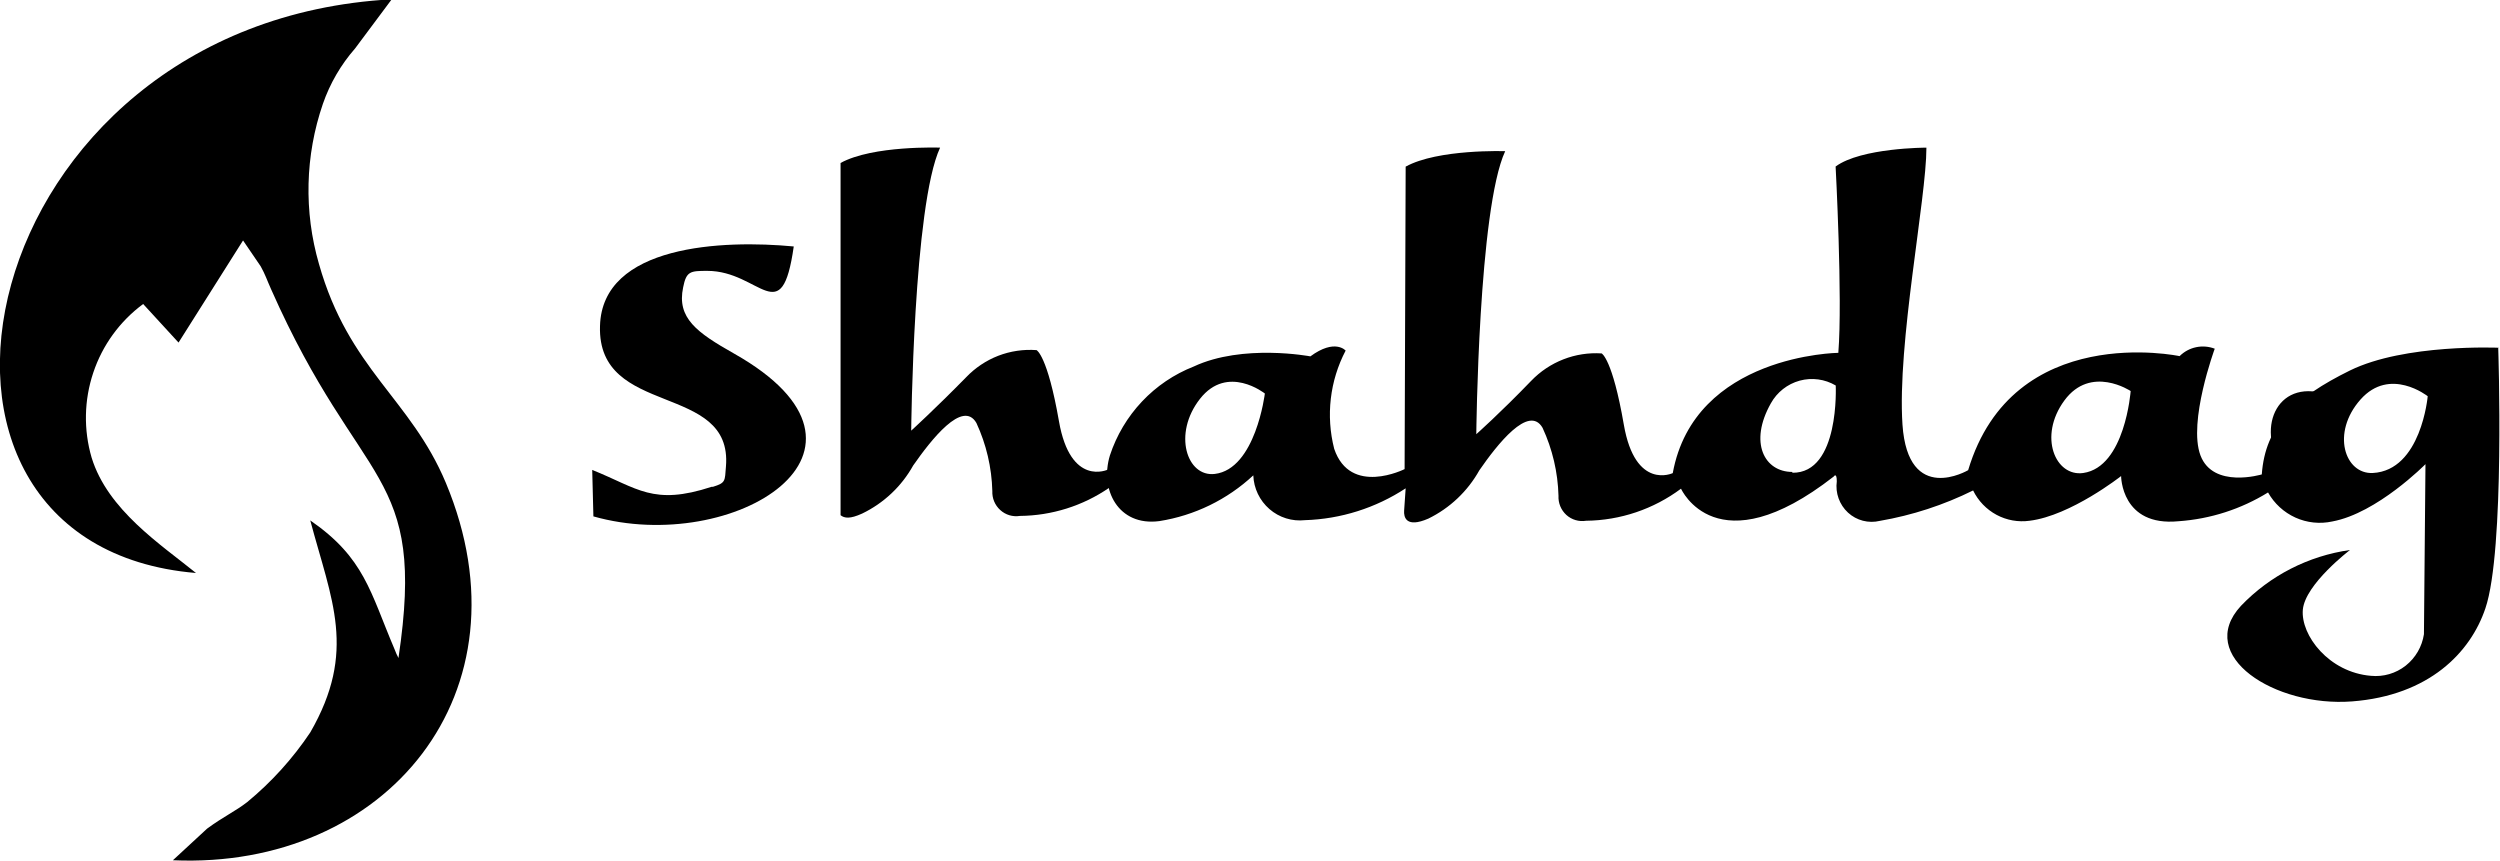
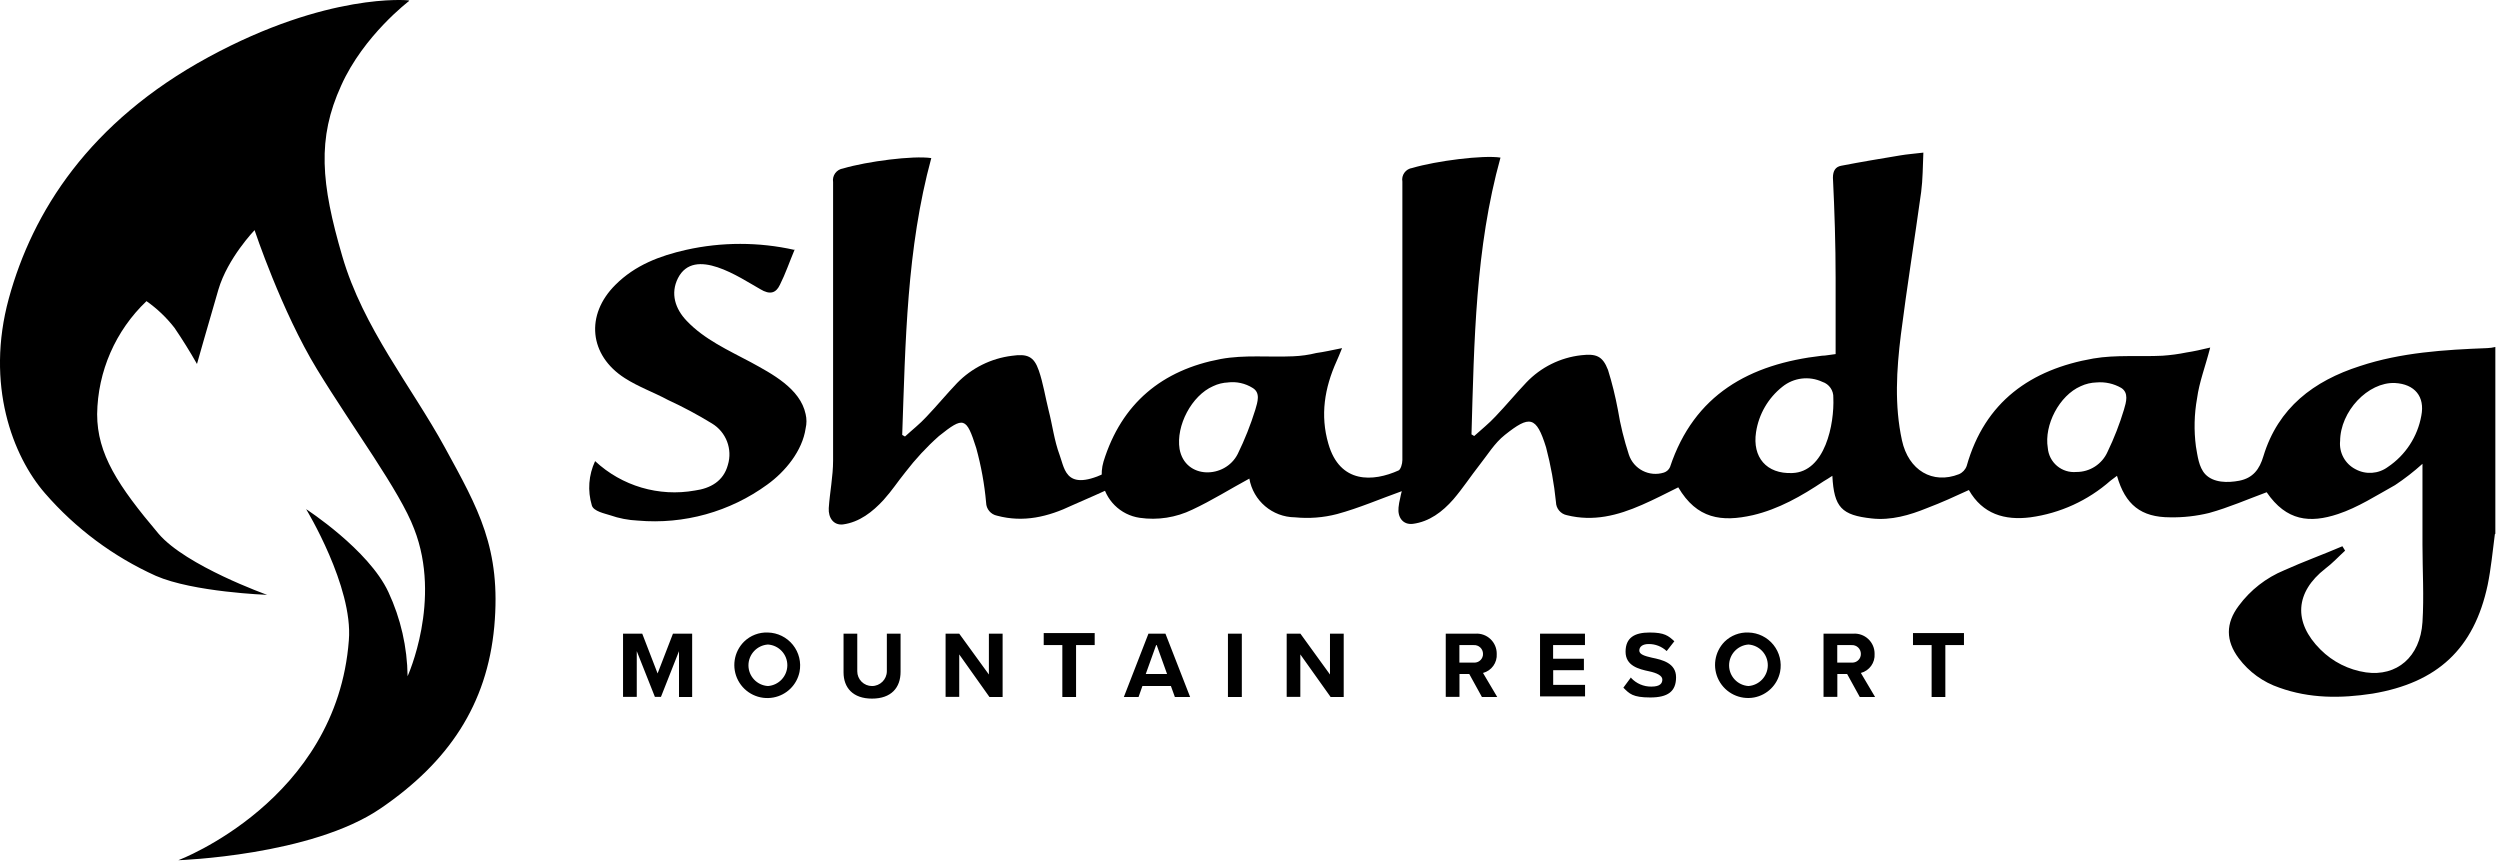
- <svg xmlns="http://www.w3.org/2000/svg" preserveAspectRatio="xMidYMid meet" viewBox="0 0 212 73">
-   <g>
-     <g>
-       <path d="M14.67 72.95c18.07.79 30.56-14.22 23.14-32-2.99-7.14-8.23-9.62-10.76-18.56a22.5 22.5 0 0 1 .33-13.58 14.18 14.18 0 0 1 2.73-4.7l3.11-4.17C-2.49 1.9-11.59 46.22 16.62 48.59c-3-2.43-7.48-5.34-8.85-9.78a12.05 12.05 0 0 1 .14-7.21 11.93 11.93 0 0 1 4.23-5.82l3 3.27 5.47-8.66 1.5 2.2c.39.7.52 1.14.88 1.94 7.6 17.17 13.2 15.18 10.8 31.27a6.06 6.06 0 0 1-.33-.74c-2.07-4.86-2.54-7.75-7.15-10.93 1.8 6.77 3.98 11.08 0 17.98a27.4 27.4 0 0 1-5.35 5.91c-.99.77-2 1.22-3.4 2.25l-2.9 2.68Z" />
-     </g>
-     <path d="M193.54 39.7c2.57.1 4.48-.99 4.8-3.61.68-4.77.19-1.06-.74-2.54-4.33-1.67-6.4 2.55-4.06 6.16ZM60.35 41.28c-4.98 1.63-6.26.12-10.13-1.43l.1 3.94c11.84 3.36 26.5-5.57 11.94-13.8-3.17-1.79-4.88-3.02-4.33-5.62.27-1.37.6-1.4 2.05-1.4 4.48 0 6.3 5.16 7.33-2.07-5.98-.57-16.25-.16-16.43 6.75-.24 7.81 11.28 4.72 10.68 11.91-.1 1.23 0 1.38-1.1 1.72" />
-     <path d="M201.22 40.11c-2.38.12-3.56-3.4-1.05-6.23 2.5-2.82 5.7-.28 5.7-.28s-.55 6.3-4.66 6.51Zm-24.56 0c-2.36.34-3.84-3.1-1.6-6.15 2.24-3.05 5.62-.8 5.62-.8s-.47 6.44-4.02 6.95Zm-24.67-.09c-2.37 0-3.7-2.49-1.82-5.82a4.01 4.01 0 0 1 2.44-1.92 3.97 3.97 0 0 1 3.06.41s.36 7.45-3.68 7.4m-48.98.1c-2.36.28-3.58-3.4-1.25-6.37s5.5-.45 5.5-.45-.78 6.41-4.25 6.82Zm108.88-10.7s-7.96-.36-12.62 1.93c-4.66 2.3-7.18 4.68-7.47 8.81 0 0-4.12 1.24-5.2-1.61-1.07-2.85 1.21-9.05 1.21-9.05a2.8 2.8 0 0 0-2.98.63s-14.13-3.02-17.93 9.67c0 0-5.1 3.02-5.57-3.86-.46-6.88 2.03-19.16 2.03-23.49 0 0-5.53 0-7.7 1.6 0 0 .6 11.2.23 15.8 0 0-12.2.14-14.04 10.2 0 0-3.18 1.5-4.15-4.11-.97-5.61-1.88-6.04-1.88-6.04a7.56 7.56 0 0 0-3.24.5 7.63 7.63 0 0 0-2.74 1.83c-2.63 2.73-4.65 4.52-4.65 4.52s.18-19.1 2.45-24c0 0-5.7-.2-8.44 1.31l-.09 25.65s-4.6 2.32-5.97-1.72a11.71 11.71 0 0 1 .97-8.33s-.9-1.05-2.99.49c0 0-5.72-1.09-9.89.86a12.09 12.09 0 0 0-4.39 2.97 12.24 12.24 0 0 0-2.72 4.57c-.88 2.88.7 6.03 4.19 5.57a15.15 15.15 0 0 0 7.97-3.88 3.98 3.98 0 0 0 1.37 2.86 3.93 3.93 0 0 0 3.01.94 16.5 16.5 0 0 0 8.54-2.7s-.09 1.33-.13 1.89c-.04.55.16 1.5 2.05.68a9.97 9.97 0 0 0 4.33-4.1c1.5-2.17 4.2-5.62 5.36-3.6a14.65 14.65 0 0 1 1.35 5.76 2.06 2.06 0 0 0 .67 1.63 2.01 2.01 0 0 0 1.67.49 13.71 13.71 0 0 0 8.05-2.72s3 6.73 12.95-1.03c0 0 .26-.4.26.41a3.05 3.05 0 0 0 .95 2.65 2.96 2.96 0 0 0 2.7.7 28.82 28.82 0 0 0 7.91-2.58 4.66 4.66 0 0 0 1.99 2.07 4.6 4.6 0 0 0 2.8.5c3.49-.43 7.76-3.79 7.76-3.79s0 4.31 4.88 3.83a16.62 16.62 0 0 0 7.58-2.44 5.06 5.06 0 0 0 2.32 2.13 5 5 0 0 0 3.13.33c3.8-.7 7.9-4.86 7.9-4.86l-.13 14.42a4.2 4.2 0 0 1-1.55 2.67 4.11 4.11 0 0 1-2.94.86c-3.57-.29-5.97-3.44-5.78-5.61.2-2.17 4-5.06 4-5.06a15.87 15.87 0 0 0-9.25 4.74c-3.92 4.24 2.88 8.6 9.42 8.1s10.05-4.15 11.31-7.89c1.67-4.9 1.09-22.07 1.09-22.07" />
-     <path d="M94.05 39.12v2.25a13.58 13.58 0 0 1-7.56 2.38 2 2 0 0 1-1.67-.5 2.04 2.04 0 0 1-.67-1.61 14.66 14.66 0 0 0-1.35-5.77c-1.16-2.02-3.85 1.44-5.36 3.6a9.85 9.85 0 0 1-4.33 4.08c-1.03.47-1.5.4-1.83.14V13.82c2.74-1.51 8.44-1.3 8.44-1.3-2.27 4.89-2.45 24-2.45 24s2.02-1.84 4.65-4.52a7.55 7.55 0 0 1 2.73-1.83 7.5 7.5 0 0 1 3.25-.48s.92.42 1.9 6.03 4.15 4.1 4.15 4.1c0-.24.09-.45.13-.67" />
-   </g>
+ <svg xmlns="http://www.w3.org/2000/svg" viewBox="0 0 306 106">
+   <path d="M49.95.04s-9.8-1-24.43 6.95C10.88 14.94 3.97 25.97 1.08 36.53c-2.88 10.55.47 19.3 4.43 23.85a39.44 39.44 0 0 0 13.56 10.1c4.57 2 13.63 2.33 13.63 2.33s-9.93-3.54-13.29-7.48c-4.97-5.88-7.52-9.76-7.52-14.64a19.45 19.45 0 0 1 6.04-13.83c1.3.91 2.46 2.02 3.43 3.27a63.85 63.85 0 0 1 2.75 4.42s1.48-5.22 2.62-9.1c1.14-3.87 4.43-7.28 4.43-7.28s3.29 9.9 7.65 17.04c4.36 7.15 10.14 14.9 11.88 19.52 3.42 8.75-.8 18.04-.8 18.04a25.06 25.06 0 0 0-2.35-10.3c-2.42-5.2-10.07-10.15-10.07-10.15s5.77 9.49 5.23 16.04C41.23 98 21.83 105.29 21.83 105.29s16.3-.54 24.77-6.35c8.32-5.68 13.02-12.7 13.9-22.25.86-9.56-1.96-14.44-6.05-21.92-4.1-7.49-10-14.64-12.55-23.39-2.62-8.95-3.1-14.43-.14-20.91C44.51 4.32 50.1.1 50.1.1l-.14-.07ZM305.37 65.4c-.27 2.07-.47 4.2-.88 6.2-1.67 7.83-6.17 11.97-14.1 13.3-3.89.6-7.71.6-11.4-.73a10.33 10.33 0 0 1-4.97-3.6c-1.61-2.15-1.61-4.28 0-6.42a13.18 13.18 0 0 1 5.57-4.35c2.35-1.06 4.77-1.93 7.12-2.94l.33.54c-.8.73-1.54 1.54-2.42 2.2-3.69 2.88-3.96 6.55-.6 9.9a9.9 9.9 0 0 0 5.57 2.8c3.76.53 6.65-1.87 6.92-6.15.2-3.14 0-6.35 0-9.49v-9.89a28.54 28.54 0 0 1-3.36 2.61c-2.28 1.27-4.56 2.74-6.98 3.54-3.43 1.14-6.31.87-8.73-2.67-2.35.87-4.63 1.87-7.05 2.54-1.56.38-3.16.56-4.76.53-3.56 0-5.5-1.53-6.51-5.08l-.8.6a18.6 18.6 0 0 1-9.8 4.48c-3.16.4-5.85-.4-7.53-3.34-1.74.8-3.35 1.54-5.1 2.2-2.15.88-4.43 1.54-6.78 1.28-3.69-.4-4.63-1.34-4.83-5.22-.4.27-.74.47-1.07.67-2.69 1.8-5.51 3.41-8.67 4.15-3.82.86-6.84.46-9.12-3.41-1.48.73-2.89 1.47-4.43 2.14-3.03 1.33-5.98 2.07-9.2 1.27a1.66 1.66 0 0 1-1.34-1.6 43.54 43.54 0 0 0-1.21-6.7c-1.2-3.87-2.02-3.93-5.04-1.53-1.27 1-2.14 2.47-3.15 3.74-1 1.27-2.01 2.81-3.16 4.15-1.34 1.53-2.95 2.74-4.96 3-1.21.14-1.88-.8-1.75-2 .04-.38.1-.76.2-1.14.05-.3.12-.58.2-.86-2.61.93-5.23 2.07-7.92 2.8-1.68.44-3.43.57-5.16.4a5.72 5.72 0 0 1-5.58-4.74c-2.35 1.27-4.56 2.67-6.98 3.8-2 .97-4.24 1.32-6.44 1a5.44 5.44 0 0 1-4.6-4.58c-.11-.77-.05-1.55.17-2.3 2.21-7.14 7.18-11.22 14.36-12.56 2.89-.53 5.91-.2 8.86-.33.96-.04 1.9-.17 2.82-.4.94-.13 1.88-.34 3.16-.6-.34.8-.47 1.2-.67 1.6-1.48 3.28-2.02 6.62-1.01 10.1 1.41 4.94 5.5 4.67 8.6 3.27.26-.14.46-.8.46-1.27V22.23a1.43 1.43 0 0 1 1.21-1.67c2.95-.87 8.66-1.6 10.8-1.27-3.08 11.09-3.22 22.52-3.55 33.88.13.06.2.13.33.2.88-.8 1.82-1.54 2.62-2.41 1.28-1.34 2.49-2.8 3.76-4.14a10.95 10.95 0 0 1 6.72-3.34c1.8-.2 2.61.06 3.28 1.8.5 1.6.9 3.23 1.21 4.88.3 1.86.76 3.69 1.34 5.48a3.43 3.43 0 0 0 4.3 2.2 1.23 1.23 0 0 0 .74-.67c2.95-8.88 9.73-12.62 18.6-13.63.46 0 1-.13 1.67-.2v-9.29c0-4.07-.13-8.22-.33-12.3 0-.86.33-1.33 1-1.46 2.42-.47 4.84-.87 7.25-1.27.8-.14 1.68-.2 2.82-.34-.07 1.68-.07 3.28-.27 4.82-.8 5.8-1.74 11.62-2.48 17.44-.54 4.34-.8 8.68.13 12.96.8 3.68 3.76 5.41 6.98 4.14a1.73 1.73 0 0 0 .94-1c2.22-7.88 7.86-11.83 15.51-13.16 2.75-.47 5.64-.2 8.46-.34 1-.07 1.98-.2 2.95-.4.87-.13 1.75-.33 2.89-.6-.6 2.34-1.34 4.21-1.61 6.22a19.2 19.2 0 0 0-.14 5.88c.2 1.13.34 2.53 1.14 3.4 1.01 1.07 2.76 1.07 4.17.8 1.67-.33 2.48-1.4 2.95-3 1.81-5.95 6.17-9.22 11.81-11.03 5.04-1.67 10.34-2 15.58-2.2.34-.01.67-.06 1-.14v22.86l-.06.06ZM224.4 48.68a1.94 1.94 0 0 0-1.34-1.94 4.66 4.66 0 0 0-4.9.6 8.76 8.76 0 0 0-3.22 5.55c-.47 3.07 1.27 5.14 4.43 5.01 4.03-.13 5.17-6.01 5.03-9.22Zm62.03 5.28a3.5 3.5 0 0 0 1.88 3.47 3.69 3.69 0 0 0 3.96-.27 9.58 9.58 0 0 0 4.1-6.28c.46-2.34-.81-3.87-3.23-4-3.29-.14-6.71 3.47-6.71 7.14v-.06Zm-29.8-7.15a4.9 4.9 0 0 0-1.95.46c-2.62 1.14-4.5 4.75-4.03 7.56a3.21 3.21 0 0 0 3.49 2.94 4.15 4.15 0 0 0 3.83-2.48c.8-1.66 1.47-3.38 2-5.14.28-.94.61-2.07-.33-2.67a5.18 5.18 0 0 0-3.02-.67Zm-106.27 0c-.65.02-1.3.18-1.88.46-2.61 1.14-4.56 4.82-4.1 7.69.68 3.74 5.58 3.67 7.12.6a37.9 37.9 0 0 0 2.15-5.41c.27-.94.67-2.07-.33-2.67-.9-.56-1.97-.8-3.02-.67h.06Z" />
+   <path d="M136.2 57.44c-5.76 3.08-5.83.07-6.5-1.74-.67-1.8-.88-3.67-1.35-5.48-.4-1.6-.67-3.34-1.2-4.87-.6-1.74-1.41-2.07-3.3-1.8a11.3 11.3 0 0 0-6.7 3.33c-1.28 1.34-2.49 2.81-3.77 4.15-.8.87-1.74 1.6-2.61 2.4-.14-.06-.2-.13-.34-.2.4-11.36.54-22.78 3.56-33.88-2.22-.33-7.85.4-10.8 1.27a1.45 1.45 0 0 0-1.22 1.67v34.08c0 1.94-.4 3.88-.53 5.82-.07 1.2.6 2.13 1.74 2 2.01-.27 3.63-1.54 4.97-3 1.14-1.28 1.61-2.08 2.68-3.41 1.23-1.6 2.6-3.08 4.1-4.41 3.02-2.41 3.35-2.34 4.56 1.47.6 2.18 1.01 4.42 1.21 6.68a1.66 1.66 0 0 0 1.34 1.6c3.23.87 6.25.14 9.2-1.27.94-.4 4.56-2 5.5-2.47-.21-.63-.4-1.28-.53-1.94ZM97.28 30.51c-.67 1.6-1.14 3-1.82 4.35-.47 1-1.2 1.27-2.41.53-2.49-1.4-8.06-5.28-10.07-1.34-.94 1.87-.34 3.75 1.07 5.22 2.15 2.27 5.1 3.6 7.86 5.07 2.55 1.4 6.04 3.21 6.7 6.35a3.8 3.8 0 0 1 0 1.74c-.4 2.74-2.47 5.28-4.69 6.88a23.42 23.42 0 0 1-15.84 4.41 11.96 11.96 0 0 1-3.42-.66c-.6-.2-2.02-.47-2.22-1.2a7.63 7.63 0 0 1 .4-5.42 14.24 14.24 0 0 0 12.22 3.6c1.88-.26 3.49-1.13 4.03-3.13a4.42 4.42 0 0 0-1.95-5.08 51.53 51.53 0 0 0-5.37-2.87c-1.74-.94-3.62-1.6-5.3-2.68-4.37-2.8-4.84-7.75-1.14-11.42 2.41-2.41 5.43-3.55 8.66-4.28 4.35-.97 8.87-.97 13.22 0l.07-.07ZM83.11 85.3v-5.6l-2.21 5.6h-.74l-2.22-5.6v5.6h-1.68v-7.74h2.35l1.88 4.87 1.88-4.87h2.35v7.75h-1.6ZM93.99 77.42a4.04 4.04 0 0 1 3.87 4.83 4 4 0 0 1-3.18 3.12 4.04 4.04 0 0 1-3.61-6.83 3.94 3.94 0 0 1 2.92-1.12Zm0 1.47a2.56 2.56 0 0 0-2.38 2.54A2.54 2.54 0 0 0 94 83.97a2.56 2.56 0 0 0 2.37-2.54 2.54 2.54 0 0 0-2.37-2.54ZM103.25 77.56h1.68v4.6a1.8 1.8 0 0 0 1.8 1.81 1.82 1.82 0 0 0 1.82-1.8v-4.61h1.68v4.67c0 1.94-1.14 3.28-3.5 3.28-2.34 0-3.48-1.34-3.48-3.21v-4.74ZM121.1 85.3l-3.69-5.2v5.2h-1.67v-7.74h1.67l3.63 5v-5h1.68v7.75h-1.61ZM130.03 85.3v-6.34h-2.28v-1.47h6.24v1.47h-2.28v6.35h-1.68ZM143.8 85.3l-.48-1.33h-3.49l-.47 1.34h-1.8l3.01-7.75h2.08l3.02 7.75h-1.88Zm-2.29-6.34-1.27 3.54h2.61l-1.27-3.54h-.07ZM150.3 85.3v-7.74H152v7.75h-1.68ZM162.86 85.3l-3.7-5.2v5.2h-1.67v-7.74h1.68l3.62 5v-5h1.68v7.75h-1.61ZM181.38 85.3l-1.54-2.8h-1.2v2.8h-1.68v-7.74h3.62a2.45 2.45 0 0 1 2.62 2.47 2.26 2.26 0 0 1-1.68 2.34l1.74 2.94h-1.88Zm-1-6.34h-1.75v2.14h1.75a1.05 1.05 0 0 0 1.06-.64c.06-.14.09-.28.08-.43a1.07 1.07 0 0 0-1.14-1.07ZM188.5 85.3v-7.74h5.5v1.4h-3.9v1.67h3.77v1.4h-3.76v1.8h3.9v1.41h-5.51v.07ZM199.64 82.97a3.31 3.31 0 0 0 2.49 1.07c1.07 0 1.34-.4 1.34-.87s-.67-.8-1.61-1c-1.28-.27-2.89-.67-2.89-2.4 0-1.75 1.14-2.35 2.95-2.35 1.82 0 2.29.4 3.02 1.07l-.94 1.2c-.6-.56-1.39-.87-2.21-.86-.74 0-1.14.33-1.14.8 0 .47.67.67 1.54.87 1.28.26 2.96.66 2.96 2.4 0 1.74-1.01 2.47-3.16 2.47-2.15 0-2.55-.46-3.29-1.2l.94-1.27v.07ZM214 77.42a4.04 4.04 0 0 1 3.88 4.83 4 4 0 0 1-3.18 3.12 4.05 4.05 0 0 1-3.61-6.83 3.93 3.93 0 0 1 2.92-1.12Zm0 1.47a2.56 2.56 0 0 0-2.36 2.54 2.54 2.54 0 0 0 2.37 2.54 2.56 2.56 0 0 0 2.37-2.54 2.54 2.54 0 0 0-2.37-2.54ZM227.63 85.3l-1.54-2.8h-1.2v2.8h-1.69v-7.74h3.63a2.45 2.45 0 0 1 2.62 2.47 2.26 2.26 0 0 1-1.68 2.34l1.74 2.94h-1.88Zm-1-6.34h-1.75v2.14h1.75a1.05 1.05 0 0 0 1.06-.64c.06-.14.08-.28.08-.43a1.07 1.07 0 0 0-1.14-1.07ZM236.43 85.3v-6.34h-2.28v-1.47h6.24v1.47h-2.28v6.35h-1.68Z" />
</svg>
